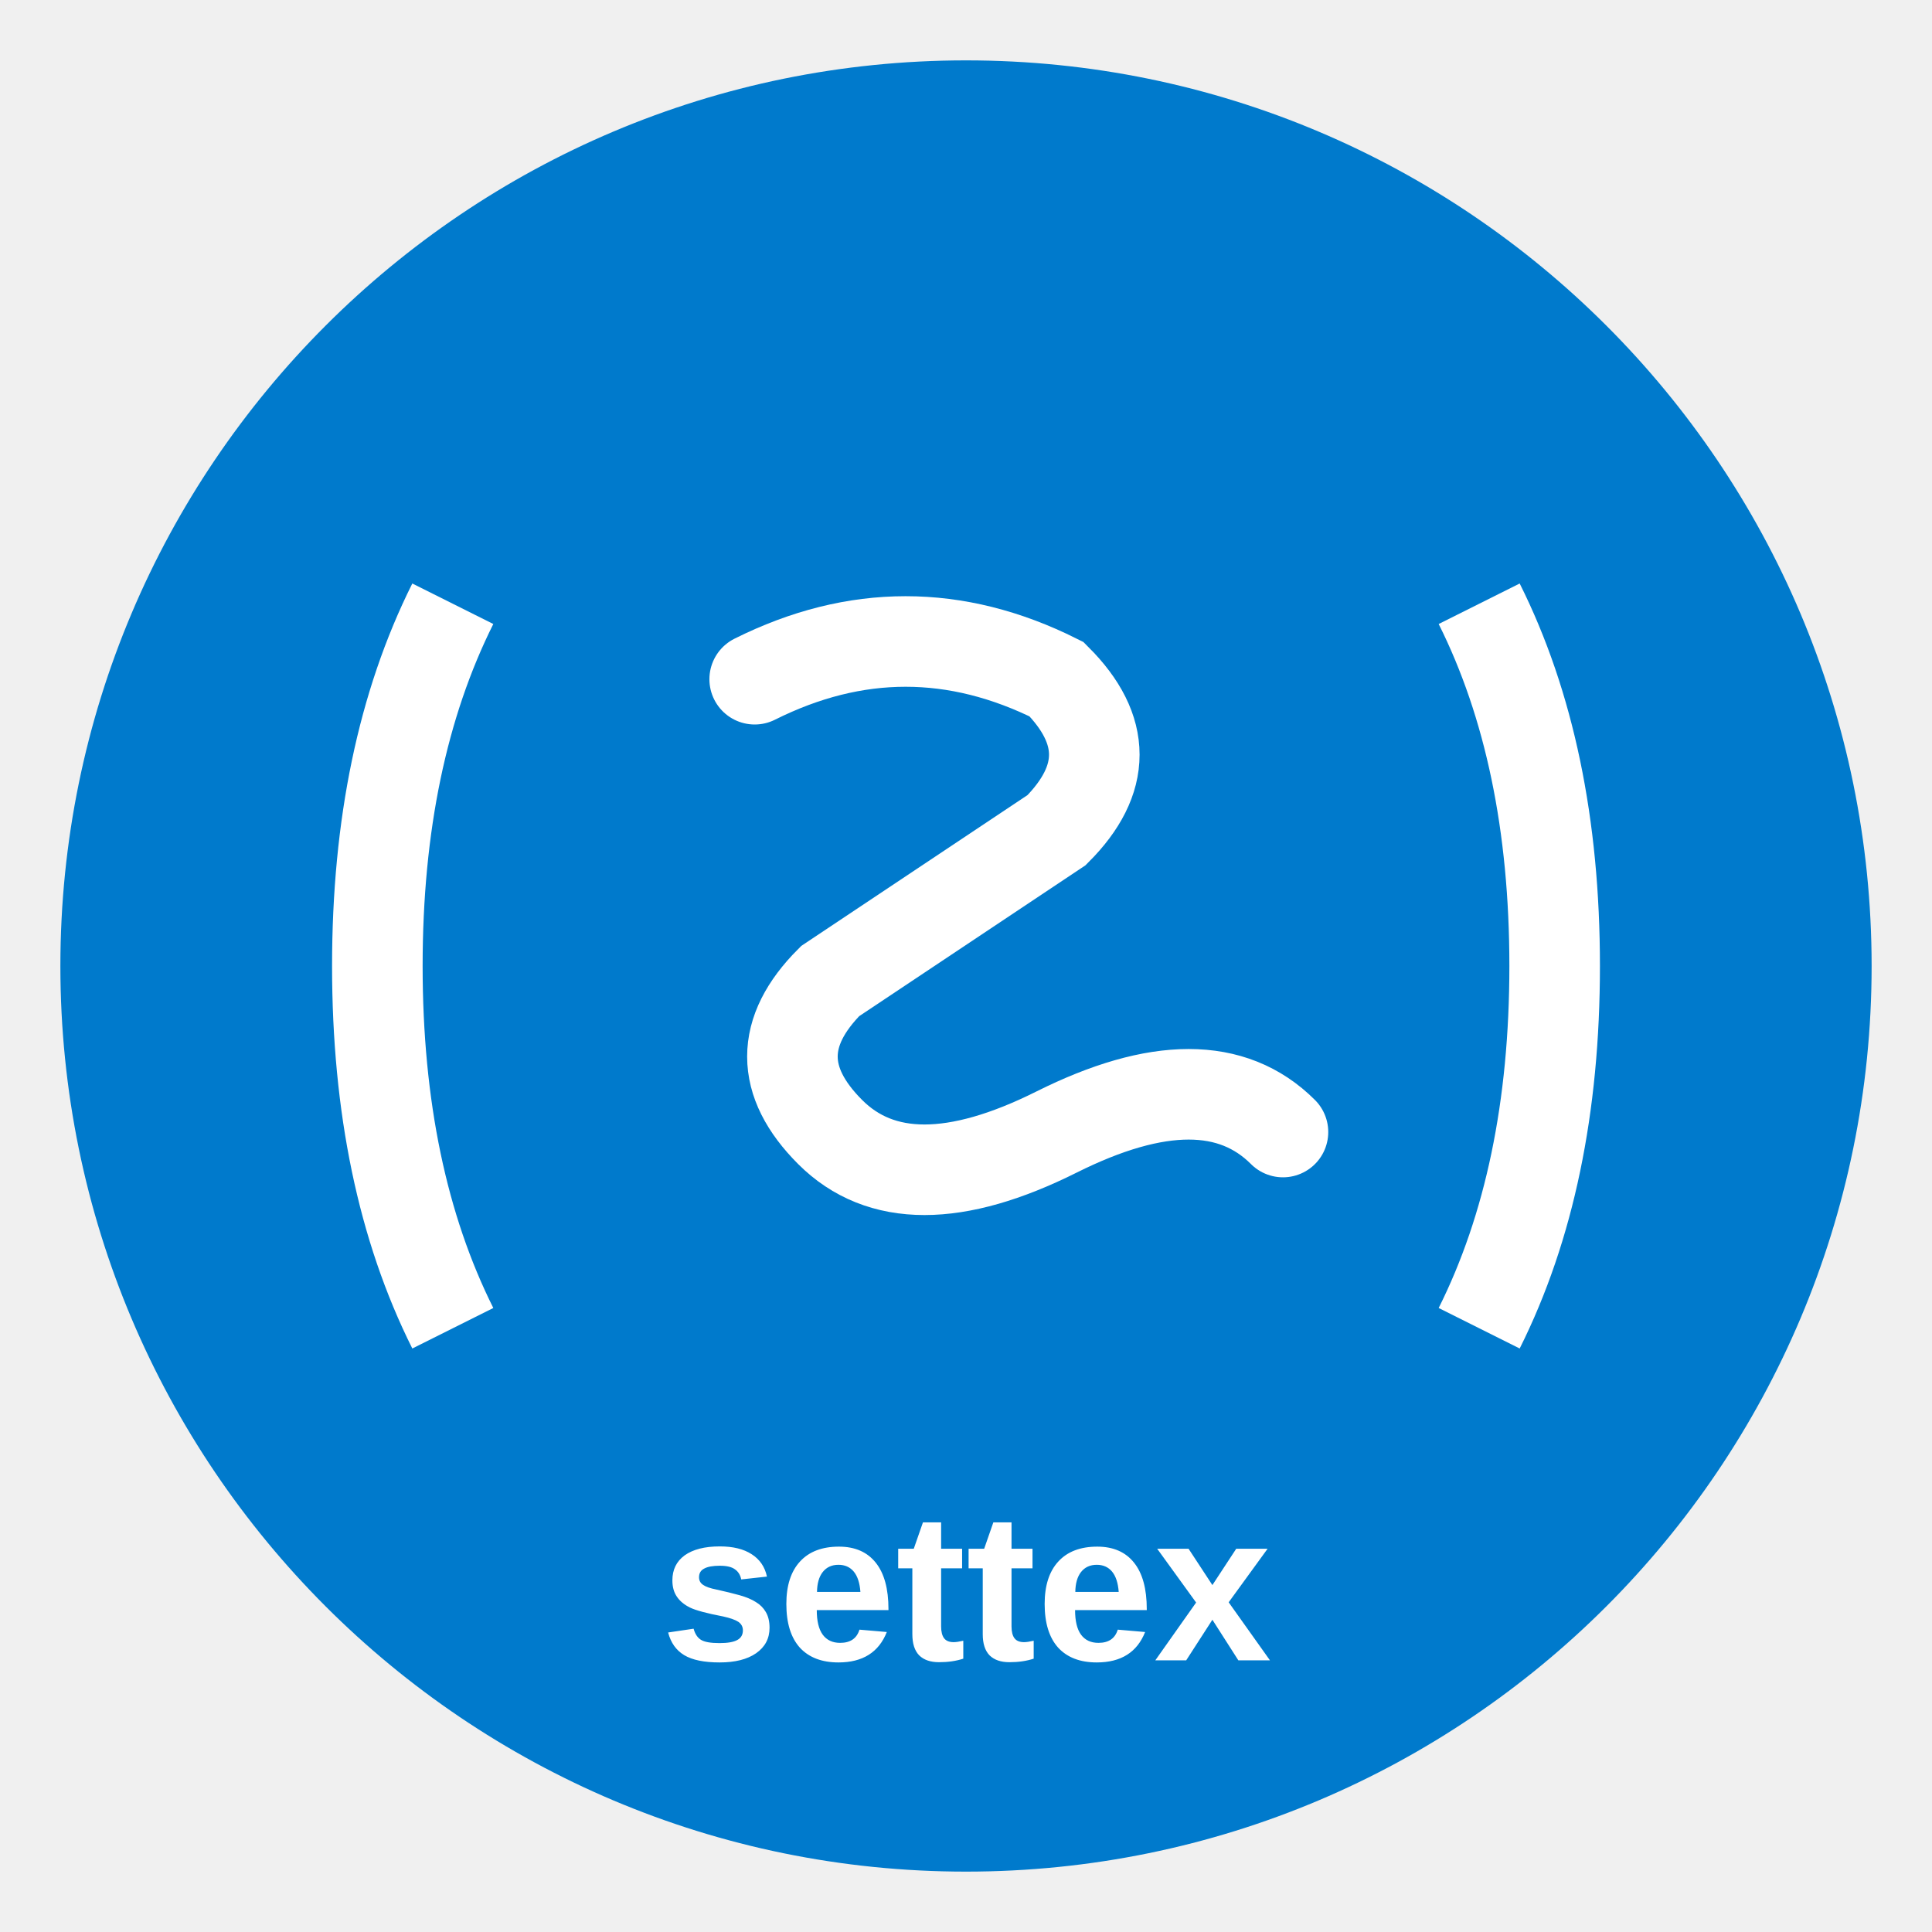
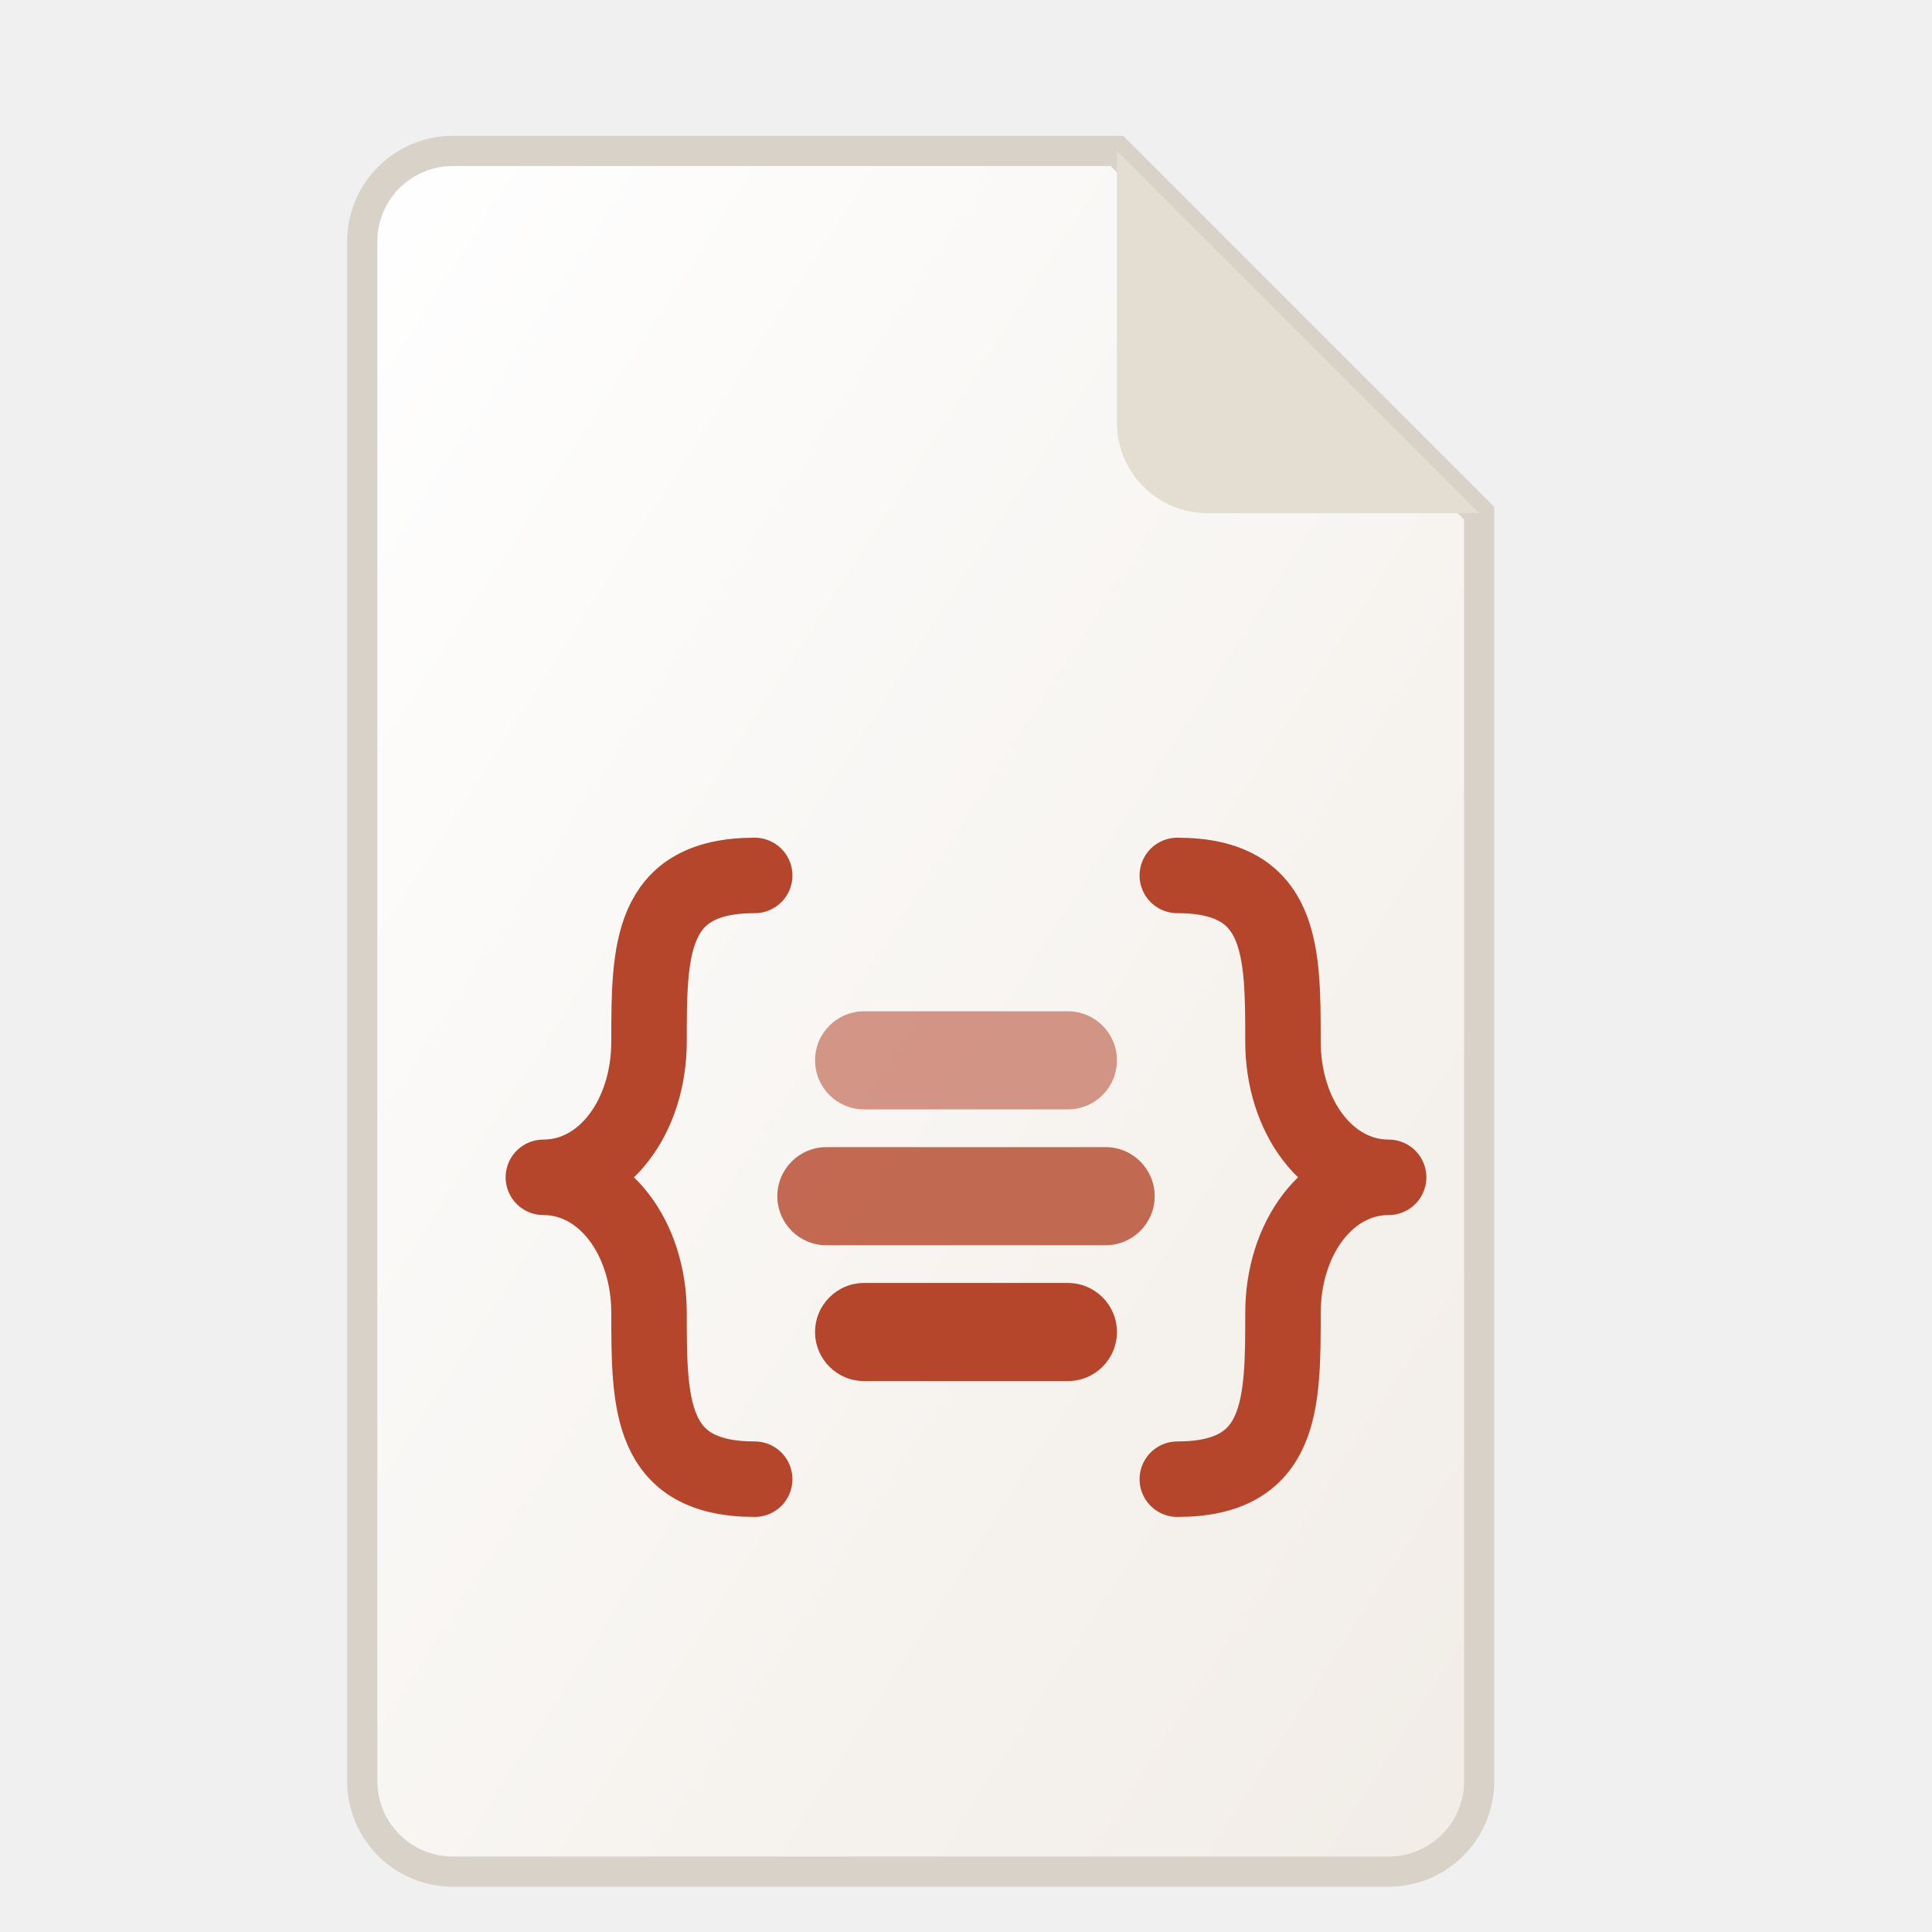
- <svg xmlns="http://www.w3.org/2000/svg" viewBox="0 0 128 128">
-   <circle cx="64" cy="64" r="60" fill="#007ACC" />
-   <g fill="#FFFFFF">
-     <path d="M 30 40 Q 25 50, 25 64 Q 25 78, 30 88" stroke="#FFFFFF" stroke-width="6" fill="none" />
-     <path d="M 50 45 Q 60 40, 70 45 Q 75 50, 70 55 L 55 65 Q 50 70, 55 75 Q 60 80, 70 75 Q 80 70, 85 75" stroke="#FFFFFF" stroke-width="6" fill="none" stroke-linecap="round" />
-     <path d="M 98 40 Q 103 50, 103 64 Q 103 78, 98 88" stroke="#FFFFFF" stroke-width="6" fill="none" />
+ <svg xmlns="http://www.w3.org/2000/svg" width="128" height="128" viewBox="0 0 128 128" role="img" aria-label="Settex file">
+   <defs>
+     <linearGradient id="page" x1="0" y1="0" x2="1" y2="1">
+       <stop offset="0" stop-color="#ffffff" />
+       <stop offset="1" stop-color="#f1ece6" />
+     </linearGradient>
+   </defs>
+   <path d="M30 10 h44 l24 24 v84 a6 6 0 0 1 -6 6 H30 a6 6 0 0 1 -6 -6 V16 a6 6 0 0 1 6 -6 z" fill="url(#page)" stroke="#d9d2c8" stroke-width="2" />
+   <path d="M74 10 v18 a6 6 0 0 0 6 6 h18 z" fill="#e4ddd2" />
+   <g fill="none" stroke="#b5462b" stroke-width="5" stroke-linecap="round" stroke-linejoin="round">
+     <path d="M50 58 C43 58 43 63 43 69 C43 74 40 78 36 78 C40 78 43 82 43 87 C43 93 43 98 50 98" />
+     <path d="M78 58 C85 58 85 63 85 69 C85 74 88 78 92 78 C88 78 85 82 85 87 C85 93 85 98 78 98" />
  </g>
-   <text x="64" y="110" font-family="Arial, sans-serif" font-size="14" fill="#FFFFFF" text-anchor="middle" font-weight="bold">settex</text>
+   <g fill="#b5462b">
+     <rect x="54" y="67" width="20" height="6.5" rx="3.25" opacity="0.55" />
+     <rect x="51.5" y="76" width="25" height="6.5" rx="3.25" opacity="0.8" />
+     <rect x="54" y="85" width="20" height="6.5" rx="3.25" />
+   </g>
</svg>
